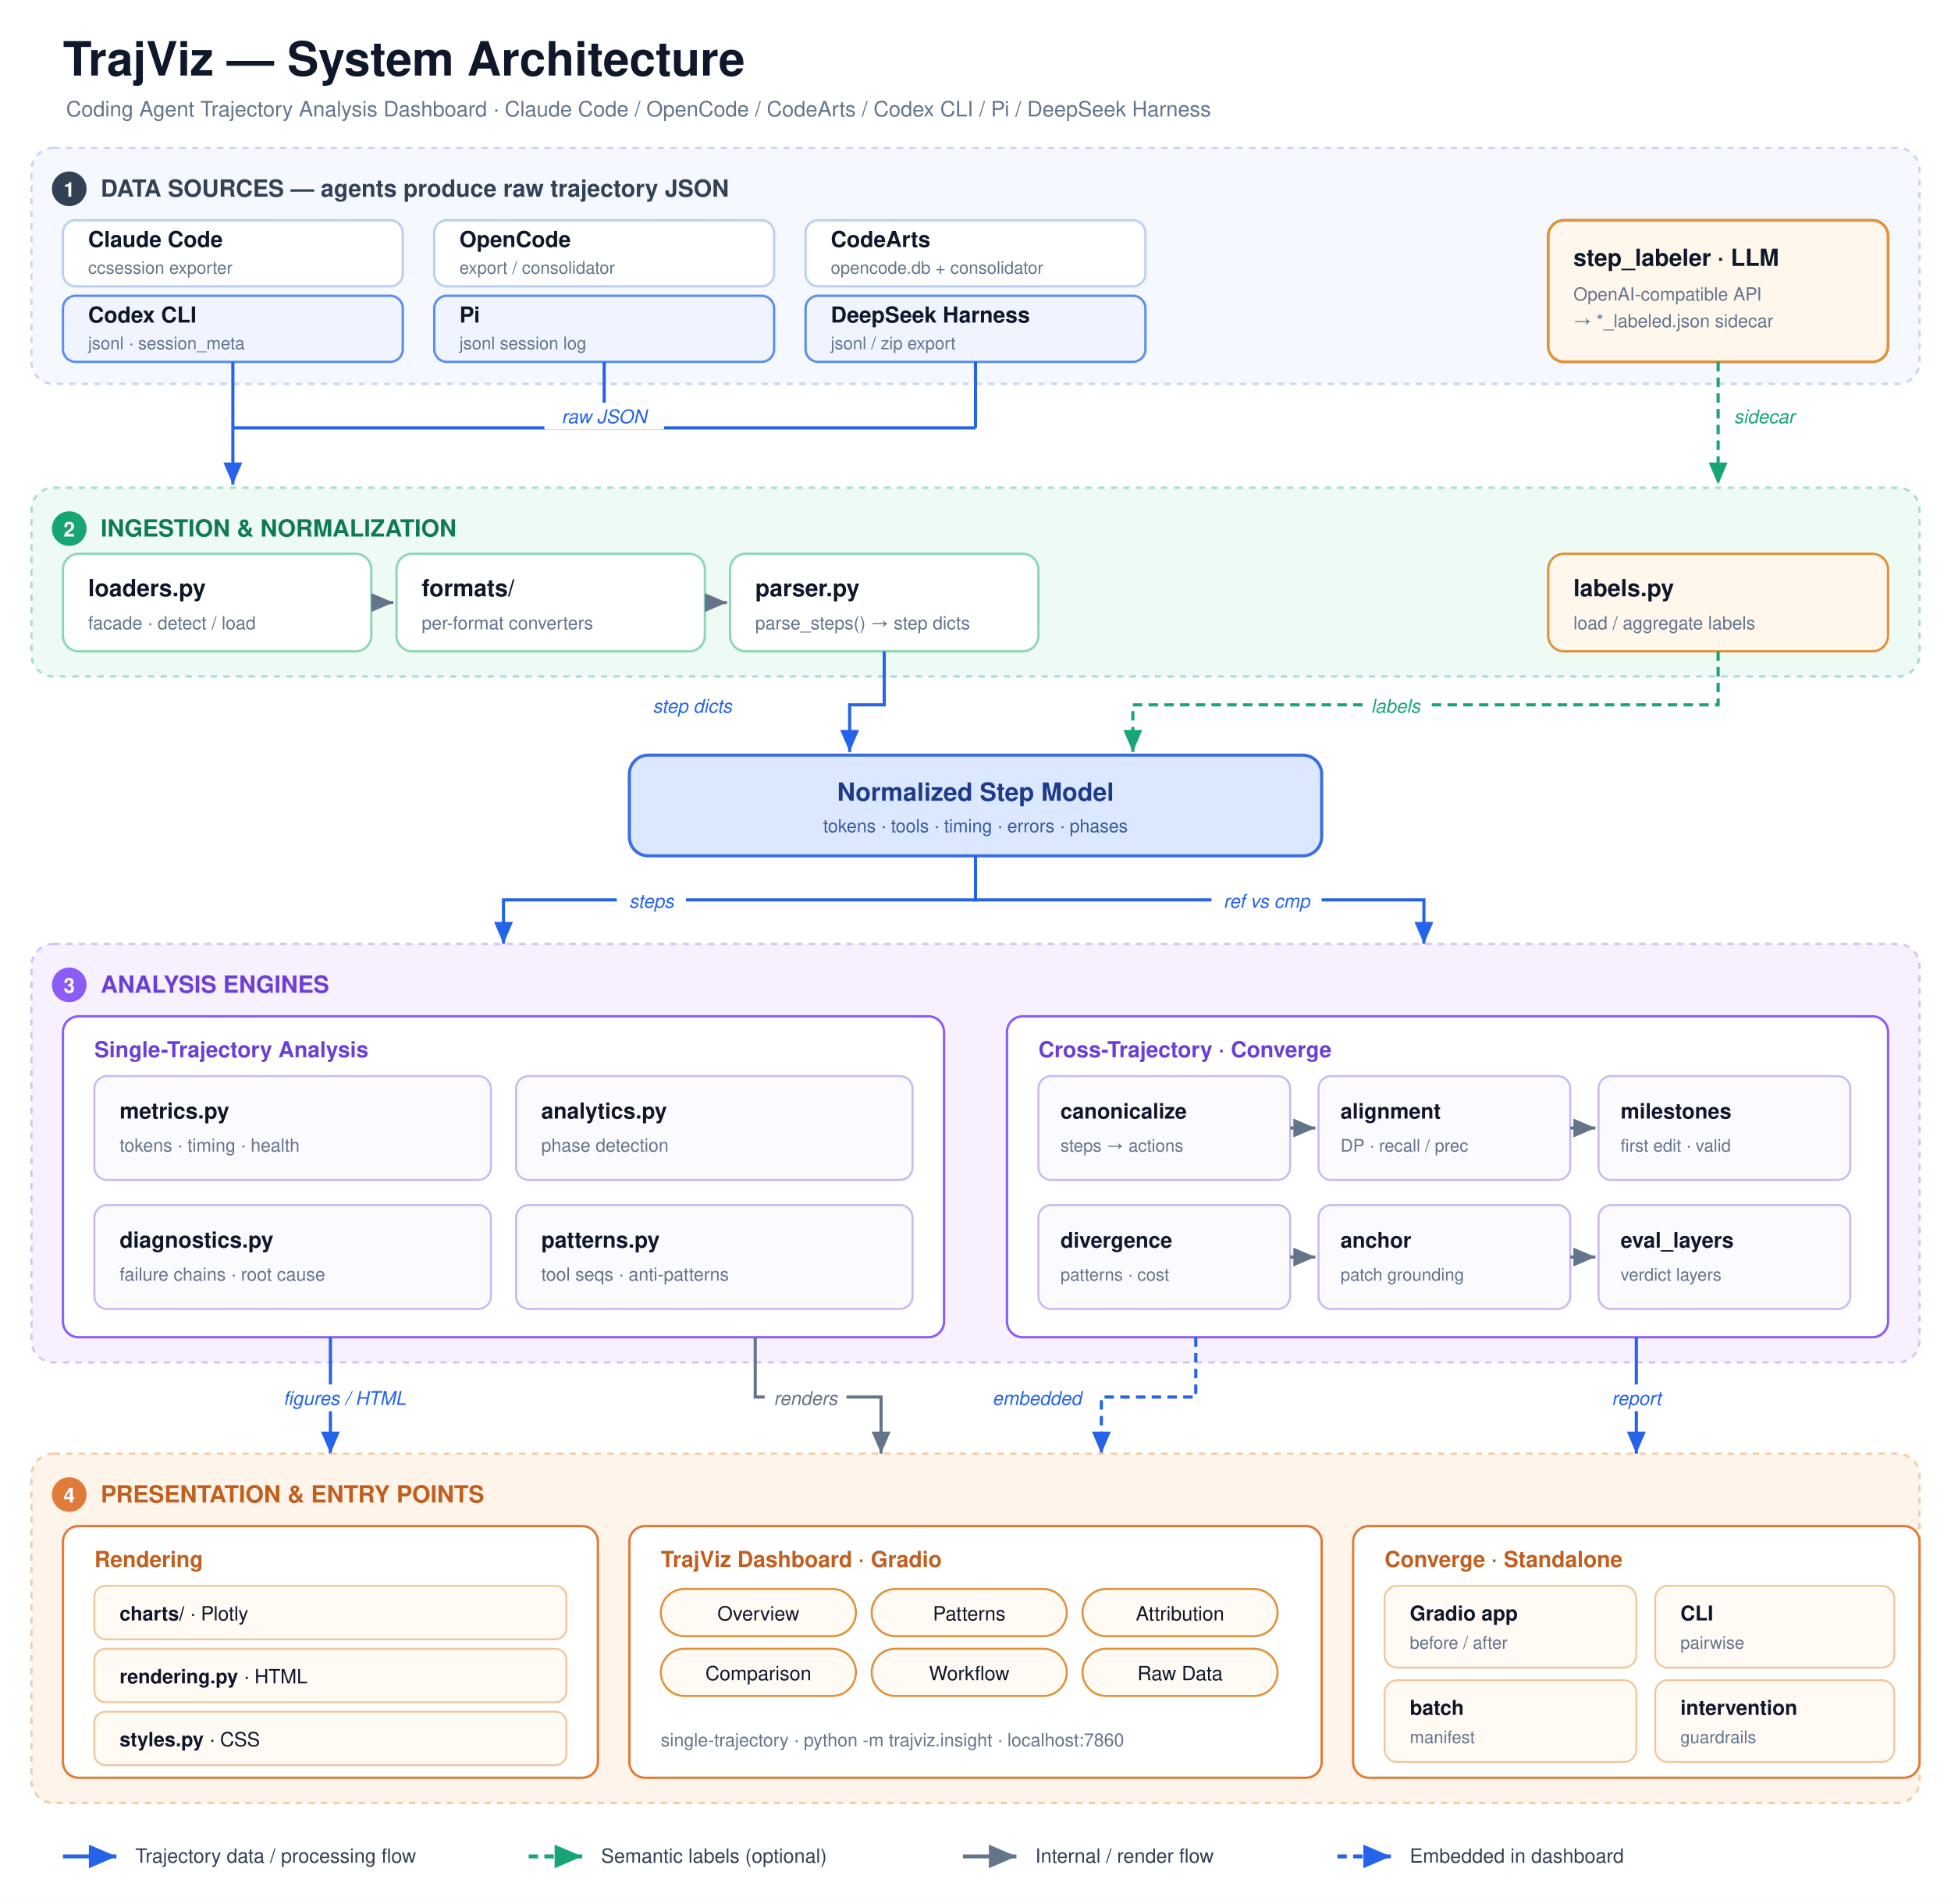
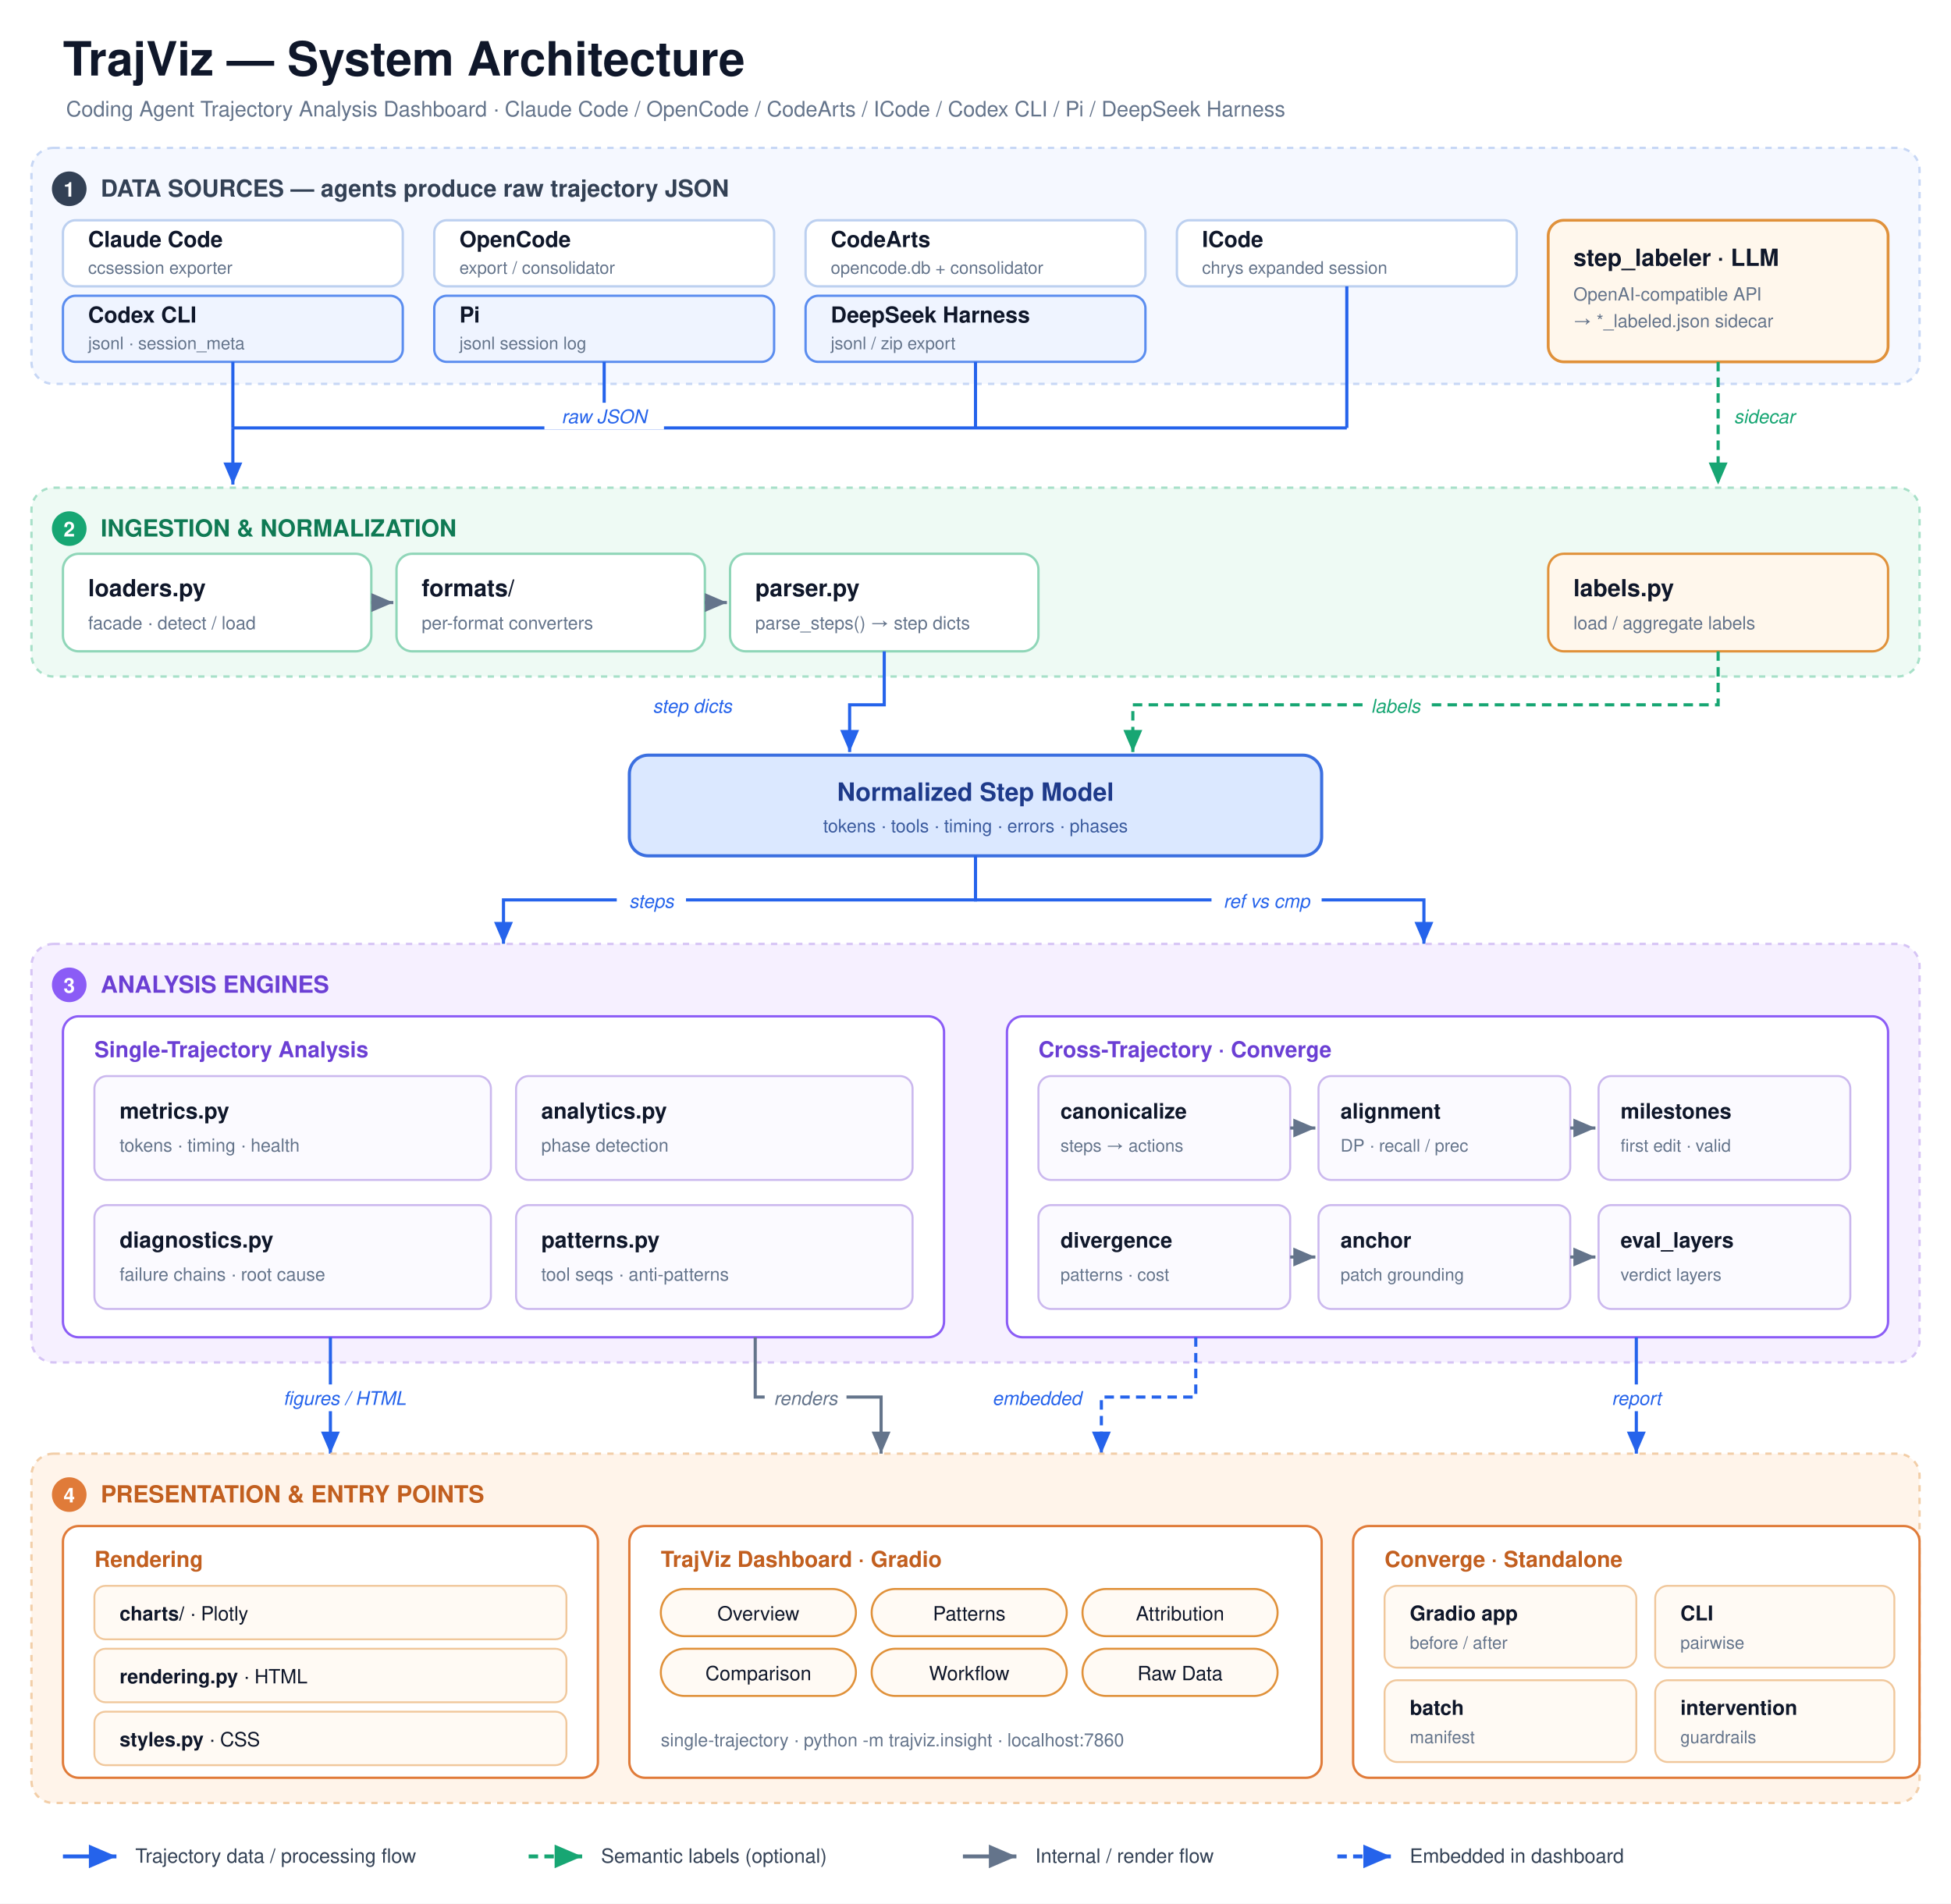
<svg xmlns="http://www.w3.org/2000/svg" viewBox="0 0 1240 1210" font-family="-apple-system, BlinkMacSystemFont, 'Segoe UI', Helvetica, Arial, sans-serif">
  <defs>
    <marker id="ah-blue" markerWidth="9" markerHeight="9" refX="7" refY="3" orient="auto">
      <path d="M0,0 L7,3 L0,6 Z" fill="#2563eb" />
    </marker>
    <marker id="ah-grey" markerWidth="9" markerHeight="9" refX="7" refY="3" orient="auto">
      <path d="M0,0 L7,3 L0,6 Z" fill="#64748b" />
    </marker>
    <marker id="ah-green" markerWidth="9" markerHeight="9" refX="7" refY="3" orient="auto">
      <path d="M0,0 L7,3 L0,6 Z" fill="#17a673" />
    </marker>
  </defs>
  <rect x="0" y="0" width="1240" height="1210" fill="#ffffff" />
  <text x="40" y="48" font-size="30" font-weight="700" fill="#0f172a">TrajViz — System Architecture</text>
-   <text x="42" y="74" font-size="13.5" fill="#64748b">Coding Agent Trajectory Analysis Dashboard · Claude Code / OpenCode / CodeArts / Codex CLI / Pi / DeepSeek Harness</text>
+   <text x="42" y="74" font-size="13.5" fill="#64748b">Coding Agent Trajectory Analysis Dashboard · Claude Code / OpenCode / CodeArts / ICode / Codex CLI / Pi / DeepSeek Harness</text>
  <rect x="20" y="94" width="1200" height="150" rx="14" fill="#f5f8ff" stroke="#c7d7f5" stroke-width="1.5" stroke-dasharray="4 4" />
  <circle cx="44" cy="120" r="11" fill="#334155" />
  <text x="44" y="125" font-size="13" font-weight="700" fill="#fff" text-anchor="middle">1</text>
  <text x="64" y="125" font-size="15" font-weight="700" fill="#334155">DATA SOURCES — agents produce raw trajectory JSON</text>
  <rect x="40" y="140" width="216" height="42" rx="8" fill="#ffffff" stroke="#bcd0f0" stroke-width="1.5" />
  <text x="56" y="157" font-size="14" font-weight="700" fill="#0f172a">Claude Code</text>
  <text x="56" y="174" font-size="11" fill="#64748b">ccsession exporter</text>
  <rect x="276" y="140" width="216" height="42" rx="8" fill="#ffffff" stroke="#bcd0f0" stroke-width="1.5" />
  <text x="292" y="157" font-size="14" font-weight="700" fill="#0f172a">OpenCode</text>
  <text x="292" y="174" font-size="11" fill="#64748b">export / consolidator</text>
  <rect x="512" y="140" width="216" height="42" rx="8" fill="#ffffff" stroke="#bcd0f0" stroke-width="1.5" />
  <text x="528" y="157" font-size="14" font-weight="700" fill="#0f172a">CodeArts</text>
  <text x="528" y="174" font-size="11" fill="#64748b">opencode.db + consolidator</text>
+   <rect x="748" y="140" width="216" height="42" rx="8" fill="#ffffff" stroke="#bcd0f0" stroke-width="1.5" />
+   <text x="764" y="157" font-size="14" font-weight="700" fill="#0f172a">ICode</text>
+   <text x="764" y="174" font-size="11" fill="#64748b">chrys expanded session</text>
  <rect x="40" y="188" width="216" height="42" rx="8" fill="#eff4ff" stroke="#5b8def" stroke-width="1.5" />
  <text x="56" y="205" font-size="14" font-weight="700" fill="#0f172a">Codex CLI</text>
  <text x="56" y="222" font-size="11" fill="#64748b">jsonl · session_meta</text>
  <rect x="276" y="188" width="216" height="42" rx="8" fill="#eff4ff" stroke="#5b8def" stroke-width="1.5" />
  <text x="292" y="205" font-size="14" font-weight="700" fill="#0f172a">Pi</text>
  <text x="292" y="222" font-size="11" fill="#64748b">jsonl session log</text>
  <rect x="512" y="188" width="216" height="42" rx="8" fill="#eff4ff" stroke="#5b8def" stroke-width="1.5" />
  <text x="528" y="205" font-size="14" font-weight="700" fill="#0f172a">DeepSeek Harness</text>
  <text x="528" y="222" font-size="11" fill="#64748b">jsonl / zip export</text>
  <rect x="984" y="140" width="216" height="90" rx="10" fill="#fff7ec" stroke="#e0913a" stroke-width="1.8" />
  <text x="1000" y="169" font-size="15" font-weight="700" fill="#0f172a">step_labeler · LLM</text>
  <text x="1000" y="191" font-size="11.5" fill="#64748b">OpenAI-compatible API</text>
  <text x="1000" y="208" font-size="11.5" fill="#64748b">→ *_labeled.json sidecar</text>
  <polyline points="148,230 148,272" fill="none" stroke="#2563eb" stroke-width="2" />
  <polyline points="384,230 384,272" fill="none" stroke="#2563eb" stroke-width="2" />
  <polyline points="620,230 620,272" fill="none" stroke="#2563eb" stroke-width="2" />
-   <polyline points="148,272 620,272" fill="none" stroke="#2563eb" stroke-width="2" />
+   <polyline points="856,182 856,272" fill="none" stroke="#2563eb" stroke-width="2" />
+   <polyline points="148,272 856,272" fill="none" stroke="#2563eb" stroke-width="2" />
  <polyline points="148,272 148,308" fill="none" stroke="#2563eb" stroke-width="2" marker-end="url(#ah-blue)" />
  <rect x="346" y="256" width="76" height="17" fill="#ffffff" />
  <text x="384" y="269" font-size="12" fill="#2563eb" font-style="italic" text-anchor="middle">raw JSON</text>
  <polyline points="1092,230 1092,308" fill="none" stroke="#17a673" stroke-width="2" stroke-dasharray="6 4" marker-end="url(#ah-green)" />
  <rect x="1100" y="256" width="52" height="17" fill="#ffffff" />
  <text x="1102" y="269" font-size="12" fill="#17a673" font-style="italic">sidecar</text>
  <rect x="20" y="310" width="1200" height="120" rx="14" fill="#eefaf4" stroke="#a7e0c8" stroke-width="1.5" stroke-dasharray="4 4" />
  <circle cx="44" cy="336" r="11" fill="#17a673" />
  <text x="44" y="341" font-size="13" font-weight="700" fill="#fff" text-anchor="middle">2</text>
  <text x="64" y="341" font-size="15" font-weight="700" fill="#0f7a54">INGESTION &amp; NORMALIZATION</text>
  <rect x="40" y="352" width="196" height="62" rx="10" fill="#ffffff" stroke="#8fd6b8" stroke-width="1.5" />
  <text x="56" y="379" font-size="15" font-weight="700" fill="#0f172a">loaders.py</text>
  <text x="56" y="400" font-size="11.5" fill="#64748b">facade · detect / load</text>
  <rect x="252" y="352" width="196" height="62" rx="10" fill="#ffffff" stroke="#8fd6b8" stroke-width="1.5" />
  <text x="268" y="379" font-size="15" font-weight="700" fill="#0f172a">formats/</text>
  <text x="268" y="400" font-size="11.5" fill="#64748b">per-format converters</text>
  <polyline points="236,383 250,383" fill="none" stroke="#64748b" stroke-width="2" marker-end="url(#ah-grey)" />
  <rect x="464" y="352" width="196" height="62" rx="10" fill="#ffffff" stroke="#8fd6b8" stroke-width="1.5" />
  <text x="480" y="379" font-size="15" font-weight="700" fill="#0f172a">parser.py</text>
  <text x="480" y="400" font-size="11.5" fill="#64748b">parse_steps() → step dicts</text>
  <polyline points="448,383 462,383" fill="none" stroke="#64748b" stroke-width="2" marker-end="url(#ah-grey)" />
  <rect x="984" y="352" width="216" height="62" rx="10" fill="#fff7ec" stroke="#e0913a" stroke-width="1.5" />
  <text x="1000" y="379" font-size="15" font-weight="700" fill="#0f172a">labels.py</text>
  <text x="1000" y="400" font-size="11.5" fill="#64748b">load / aggregate labels</text>
  <polyline points="562,414 562,448 540,448 540,478" fill="none" stroke="#2563eb" stroke-width="2" marker-end="url(#ah-blue)" />
  <rect x="408" y="440" width="64" height="17" fill="#ffffff" />
  <text x="440" y="453" font-size="12" fill="#2563eb" font-style="italic" text-anchor="middle">step dicts</text>
  <polyline points="1092,414 1092,448 720,448 720,478" fill="none" stroke="#17a673" stroke-width="2" stroke-dasharray="6 4" marker-end="url(#ah-green)" />
  <rect x="866" y="440" width="42" height="17" fill="#ffffff" />
  <text x="887" y="453" font-size="12" fill="#17a673" font-style="italic" text-anchor="middle">labels</text>
  <rect x="400" y="480" width="440" height="64" rx="12" fill="#dbe8ff" stroke="#3b6fe0" stroke-width="2" />
  <text x="620" y="509" font-size="16" font-weight="700" fill="#1e3a8a" text-anchor="middle">Normalized Step Model</text>
  <text x="620" y="529" font-size="11.5" fill="#3b5b9e" text-anchor="middle">tokens · tools · timing · errors · phases</text>
  <polyline points="620,544 620,572 320,572 320,600" fill="none" stroke="#2563eb" stroke-width="2" marker-end="url(#ah-blue)" />
  <rect x="392" y="564" width="44" height="17" fill="#ffffff" />
  <text x="414" y="577" font-size="12" fill="#2563eb" font-style="italic" text-anchor="middle">steps</text>
  <polyline points="620,544 620,572 905,572 905,600" fill="none" stroke="#2563eb" stroke-width="2" marker-end="url(#ah-blue)" />
  <rect x="770" y="564" width="70" height="17" fill="#ffffff" />
  <text x="805" y="577" font-size="12" fill="#2563eb" font-style="italic" text-anchor="middle">ref vs cmp</text>
  <rect x="20" y="600" width="1200" height="266" rx="14" fill="#f6f0ff" stroke="#d6c4f5" stroke-width="1.5" stroke-dasharray="4 4" />
  <circle cx="44" cy="626" r="11" fill="#8b5cf6" />
  <text x="44" y="631" font-size="13" font-weight="700" fill="#fff" text-anchor="middle">3</text>
  <text x="64" y="631" font-size="15" font-weight="700" fill="#6b3fd4">ANALYSIS ENGINES</text>
  <rect x="40" y="646" width="560" height="204" rx="10" fill="#ffffff" stroke="#8b5cf6" stroke-width="1.5" />
  <text x="60" y="672" font-size="14" font-weight="700" fill="#6b3fd4">Single-Trajectory Analysis</text>
  <rect x="60" y="684" width="252" height="66" rx="8" fill="#fbfaff" stroke="#cbb8ee" stroke-width="1.3" />
  <text x="76" y="711" font-size="14" font-weight="700" fill="#0f172a">metrics.py</text>
  <text x="76" y="732" font-size="11.5" fill="#64748b">tokens · timing · health</text>
  <rect x="328" y="684" width="252" height="66" rx="8" fill="#fbfaff" stroke="#cbb8ee" stroke-width="1.3" />
  <text x="344" y="711" font-size="14" font-weight="700" fill="#0f172a">analytics.py</text>
  <text x="344" y="732" font-size="11.5" fill="#64748b">phase detection</text>
  <rect x="60" y="766" width="252" height="66" rx="8" fill="#fbfaff" stroke="#cbb8ee" stroke-width="1.3" />
  <text x="76" y="793" font-size="14" font-weight="700" fill="#0f172a">diagnostics.py</text>
  <text x="76" y="814" font-size="11.5" fill="#64748b">failure chains · root cause</text>
  <rect x="328" y="766" width="252" height="66" rx="8" fill="#fbfaff" stroke="#cbb8ee" stroke-width="1.3" />
  <text x="344" y="793" font-size="14" font-weight="700" fill="#0f172a">patterns.py</text>
  <text x="344" y="814" font-size="11.5" fill="#64748b">tool seqs · anti-patterns</text>
  <rect x="640" y="646" width="560" height="204" rx="10" fill="#ffffff" stroke="#8b5cf6" stroke-width="1.5" />
  <text x="660" y="672" font-size="14" font-weight="700" fill="#6b3fd4">Cross-Trajectory · Converge</text>
  <rect x="660" y="684" width="160" height="66" rx="8" fill="#fbfaff" stroke="#cbb8ee" stroke-width="1.3" />
  <text x="674" y="711" font-size="13.5" font-weight="700" fill="#0f172a">canonicalize</text>
  <text x="674" y="732" font-size="11" fill="#64748b">steps → actions</text>
  <rect x="838" y="684" width="160" height="66" rx="8" fill="#fbfaff" stroke="#cbb8ee" stroke-width="1.3" />
  <text x="852" y="711" font-size="13.5" font-weight="700" fill="#0f172a">alignment</text>
  <text x="852" y="732" font-size="11" fill="#64748b">DP · recall / prec</text>
  <rect x="1016" y="684" width="160" height="66" rx="8" fill="#fbfaff" stroke="#cbb8ee" stroke-width="1.3" />
  <text x="1030" y="711" font-size="13.5" font-weight="700" fill="#0f172a">milestones</text>
  <text x="1030" y="732" font-size="11" fill="#64748b">first edit · valid</text>
  <polyline points="820,717 836,717" fill="none" stroke="#64748b" stroke-width="2" marker-end="url(#ah-grey)" />
  <polyline points="998,717 1014,717" fill="none" stroke="#64748b" stroke-width="2" marker-end="url(#ah-grey)" />
  <rect x="660" y="766" width="160" height="66" rx="8" fill="#fbfaff" stroke="#cbb8ee" stroke-width="1.3" />
  <text x="674" y="793" font-size="13.5" font-weight="700" fill="#0f172a">divergence</text>
  <text x="674" y="814" font-size="11" fill="#64748b">patterns · cost</text>
  <rect x="838" y="766" width="160" height="66" rx="8" fill="#fbfaff" stroke="#cbb8ee" stroke-width="1.3" />
  <text x="852" y="793" font-size="13.5" font-weight="700" fill="#0f172a">anchor</text>
  <text x="852" y="814" font-size="11" fill="#64748b">patch grounding</text>
  <rect x="1016" y="766" width="160" height="66" rx="8" fill="#fbfaff" stroke="#cbb8ee" stroke-width="1.3" />
  <text x="1030" y="793" font-size="13.5" font-weight="700" fill="#0f172a">eval_layers</text>
  <text x="1030" y="814" font-size="11" fill="#64748b">verdict layers</text>
  <polyline points="820,799 836,799" fill="none" stroke="#64748b" stroke-width="2" marker-end="url(#ah-grey)" />
  <polyline points="998,799 1014,799" fill="none" stroke="#64748b" stroke-width="2" marker-end="url(#ah-grey)" />
  <polyline points="210,850 210,924" fill="none" stroke="#2563eb" stroke-width="2" marker-end="url(#ah-blue)" />
  <rect x="176" y="880" width="86" height="17" fill="#ffffff" />
  <text x="219" y="893" font-size="12" fill="#2563eb" font-style="italic" text-anchor="middle">figures / HTML</text>
  <polyline points="480,850 480,888 560,888 560,924" fill="none" stroke="#64748b" stroke-width="2" marker-end="url(#ah-grey)" />
  <rect x="486" y="880" width="52" height="17" fill="#ffffff" />
  <text x="512" y="893" font-size="12" fill="#64748b" font-style="italic" text-anchor="middle">renders</text>
  <polyline points="760,850 760,888 700,888 700,924" fill="none" stroke="#2563eb" stroke-width="2" stroke-dasharray="6 4" marker-end="url(#ah-blue)" />
  <rect x="626" y="880" width="66" height="17" fill="#ffffff" />
  <text x="659" y="893" font-size="12" fill="#2563eb" font-style="italic" text-anchor="middle">embedded</text>
  <polyline points="1040,850 1040,924" fill="none" stroke="#2563eb" stroke-width="2" marker-end="url(#ah-blue)" />
  <rect x="1016" y="880" width="48" height="17" fill="#ffffff" />
  <text x="1040" y="893" font-size="12" fill="#2563eb" font-style="italic" text-anchor="middle">report</text>
  <rect x="20" y="924" width="1200" height="222" rx="14" fill="#fff4ea" stroke="#f2cea8" stroke-width="1.5" stroke-dasharray="4 4" />
  <circle cx="44" cy="950" r="11" fill="#e07b39" />
  <text x="44" y="955" font-size="13" font-weight="700" fill="#fff" text-anchor="middle">4</text>
  <text x="64" y="955" font-size="15" font-weight="700" fill="#c25f1f">PRESENTATION &amp; ENTRY POINTS</text>
  <rect x="40" y="970" width="340" height="160" rx="10" fill="#ffffff" stroke="#e07b39" stroke-width="1.5" />
  <text x="60" y="996" font-size="14" font-weight="700" fill="#c25f1f">Rendering</text>
  <rect x="60" y="1008" width="300" height="34" rx="7" fill="#fffaf4" stroke="#f0c79b" stroke-width="1.2" />
  <text x="76" y="1030" font-size="12.5" fill="#0f172a">
    <tspan font-weight="700">charts/</tspan> · Plotly</text>
  <rect x="60" y="1048" width="300" height="34" rx="7" fill="#fffaf4" stroke="#f0c79b" stroke-width="1.2" />
  <text x="76" y="1070" font-size="12.5" fill="#0f172a">
    <tspan font-weight="700">rendering.py</tspan> · HTML</text>
  <rect x="60" y="1088" width="300" height="34" rx="7" fill="#fffaf4" stroke="#f0c79b" stroke-width="1.2" />
  <text x="76" y="1110" font-size="12.5" fill="#0f172a">
    <tspan font-weight="700">styles.py</tspan> · CSS</text>
  <rect x="400" y="970" width="440" height="160" rx="10" fill="#ffffff" stroke="#e07b39" stroke-width="1.5" />
  <text x="420" y="996" font-size="14" font-weight="700" fill="#c25f1f">TrajViz Dashboard · Gradio</text>
  <g font-size="12.5">
    <rect x="420" y="1010" width="124" height="30" rx="15" fill="#fffaf4" stroke="#e0913a" stroke-width="1.3" />
    <text x="482" y="1030" text-anchor="middle" fill="#0f172a">Overview</text>
    <rect x="554" y="1010" width="124" height="30" rx="15" fill="#fffaf4" stroke="#e0913a" stroke-width="1.3" />
    <text x="616" y="1030" text-anchor="middle" fill="#0f172a">Patterns</text>
    <rect x="688" y="1010" width="124" height="30" rx="15" fill="#fffaf4" stroke="#e0913a" stroke-width="1.3" />
    <text x="750" y="1030" text-anchor="middle" fill="#0f172a">Attribution</text>
    <rect x="420" y="1048" width="124" height="30" rx="15" fill="#fffaf4" stroke="#e0913a" stroke-width="1.3" />
    <text x="482" y="1068" text-anchor="middle" fill="#0f172a">Comparison</text>
    <rect x="554" y="1048" width="124" height="30" rx="15" fill="#fffaf4" stroke="#e0913a" stroke-width="1.3" />
    <text x="616" y="1068" text-anchor="middle" fill="#0f172a">Workflow</text>
    <rect x="688" y="1048" width="124" height="30" rx="15" fill="#fffaf4" stroke="#e0913a" stroke-width="1.3" />
    <text x="750" y="1068" text-anchor="middle" fill="#0f172a">Raw Data</text>
  </g>
  <text x="420" y="1110" font-size="11.5" fill="#64748b">single-trajectory · python -m trajviz.insight · localhost:7860</text>
  <rect x="860" y="970" width="360" height="160" rx="10" fill="#ffffff" stroke="#e07b39" stroke-width="1.5" />
  <text x="880" y="996" font-size="14" font-weight="700" fill="#c25f1f">Converge · Standalone</text>
  <rect x="880" y="1008" width="160" height="52" rx="8" fill="#fffaf4" stroke="#f0c79b" stroke-width="1.2" />
  <text x="896" y="1030" font-size="13" font-weight="700" fill="#0f172a">Gradio app</text>
  <text x="896" y="1048" font-size="11" fill="#64748b">before / after</text>
  <rect x="1052" y="1008" width="152" height="52" rx="8" fill="#fffaf4" stroke="#f0c79b" stroke-width="1.2" />
  <text x="1068" y="1030" font-size="13" font-weight="700" fill="#0f172a">CLI</text>
  <text x="1068" y="1048" font-size="11" fill="#64748b">pairwise</text>
  <rect x="880" y="1068" width="160" height="52" rx="8" fill="#fffaf4" stroke="#f0c79b" stroke-width="1.2" />
  <text x="896" y="1090" font-size="13" font-weight="700" fill="#0f172a">batch</text>
  <text x="896" y="1108" font-size="11" fill="#64748b">manifest</text>
  <rect x="1052" y="1068" width="152" height="52" rx="8" fill="#fffaf4" stroke="#f0c79b" stroke-width="1.2" />
  <text x="1068" y="1090" font-size="13" font-weight="700" fill="#0f172a">intervention</text>
  <text x="1068" y="1108" font-size="11" fill="#64748b">guardrails</text>
  <g font-size="12.5" fill="#334155">
    <polyline points="40,1180 74,1180" fill="none" stroke="#2563eb" stroke-width="2.5" marker-end="url(#ah-blue)" />
    <text x="86" y="1184">Trajectory data / processing flow</text>
    <polyline points="336,1180 370,1180" fill="none" stroke="#17a673" stroke-width="2.5" stroke-dasharray="6 4" marker-end="url(#ah-green)" />
    <text x="382" y="1184">Semantic labels (optional)</text>
    <polyline points="612,1180 646,1180" fill="none" stroke="#64748b" stroke-width="2.5" marker-end="url(#ah-grey)" />
    <text x="658" y="1184">Internal / render flow</text>
    <polyline points="850,1180 884,1180" fill="none" stroke="#2563eb" stroke-width="2.5" stroke-dasharray="6 4" marker-end="url(#ah-blue)" />
    <text x="896" y="1184">Embedded in dashboard</text>
  </g>
</svg>
